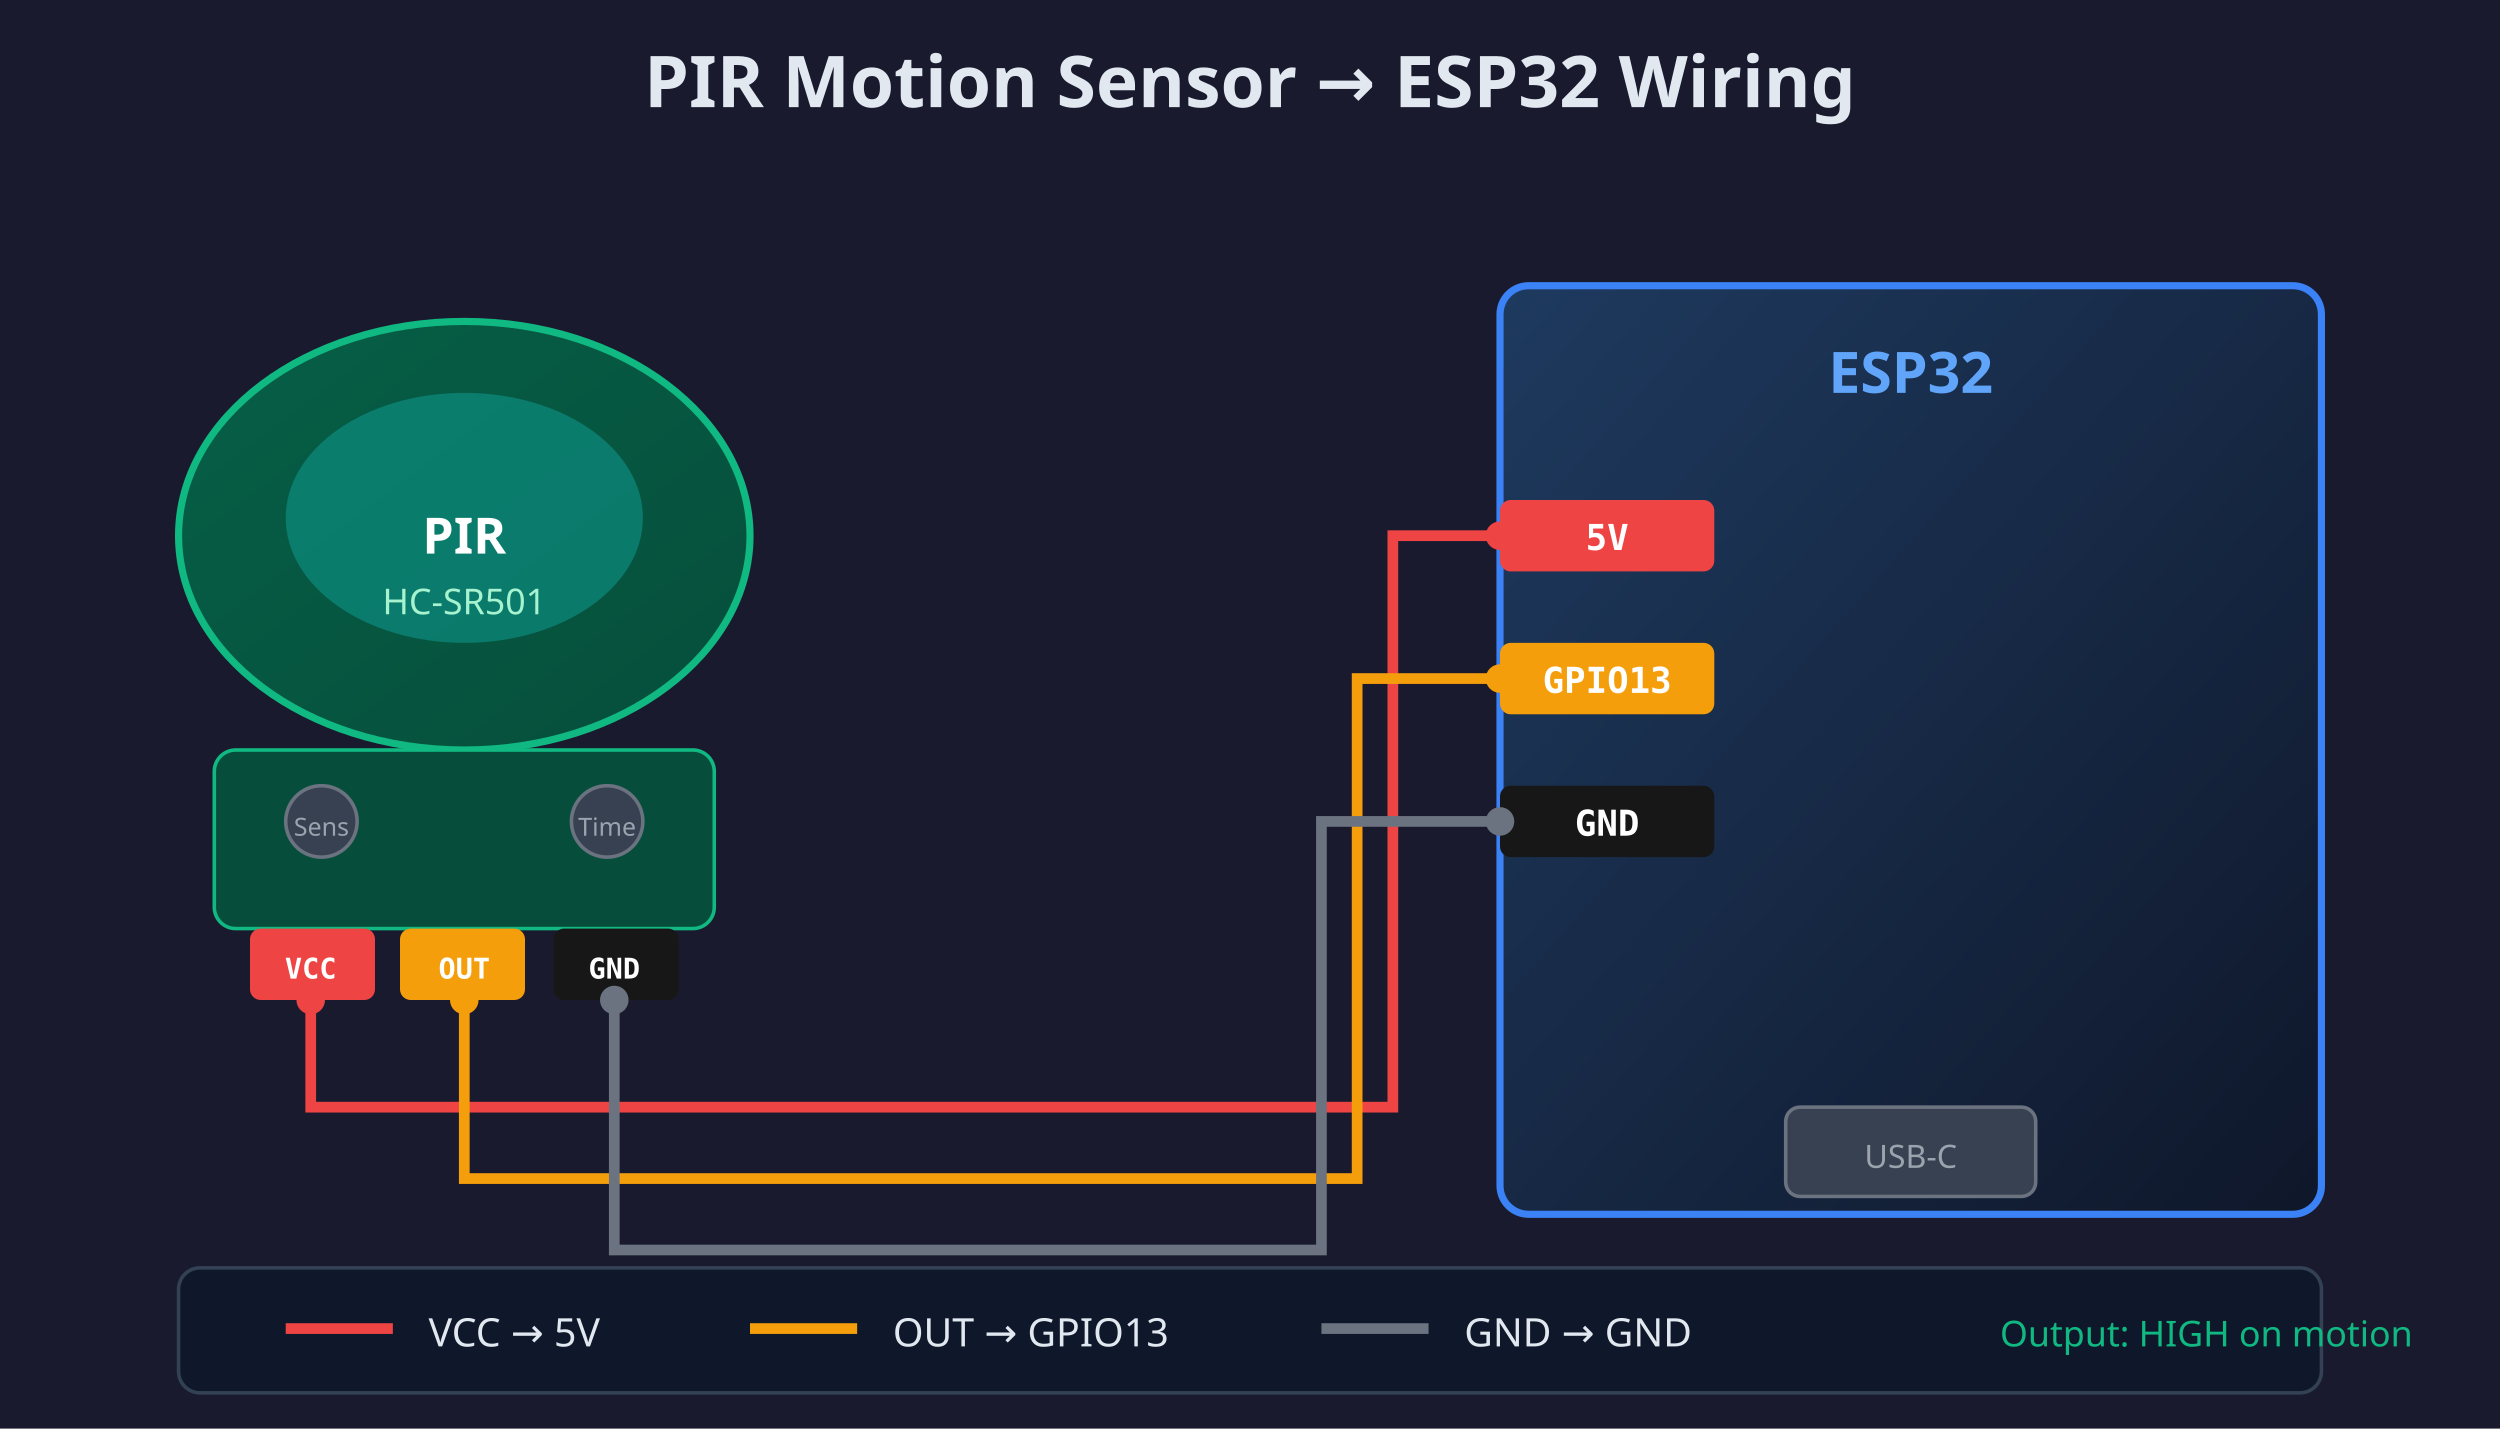
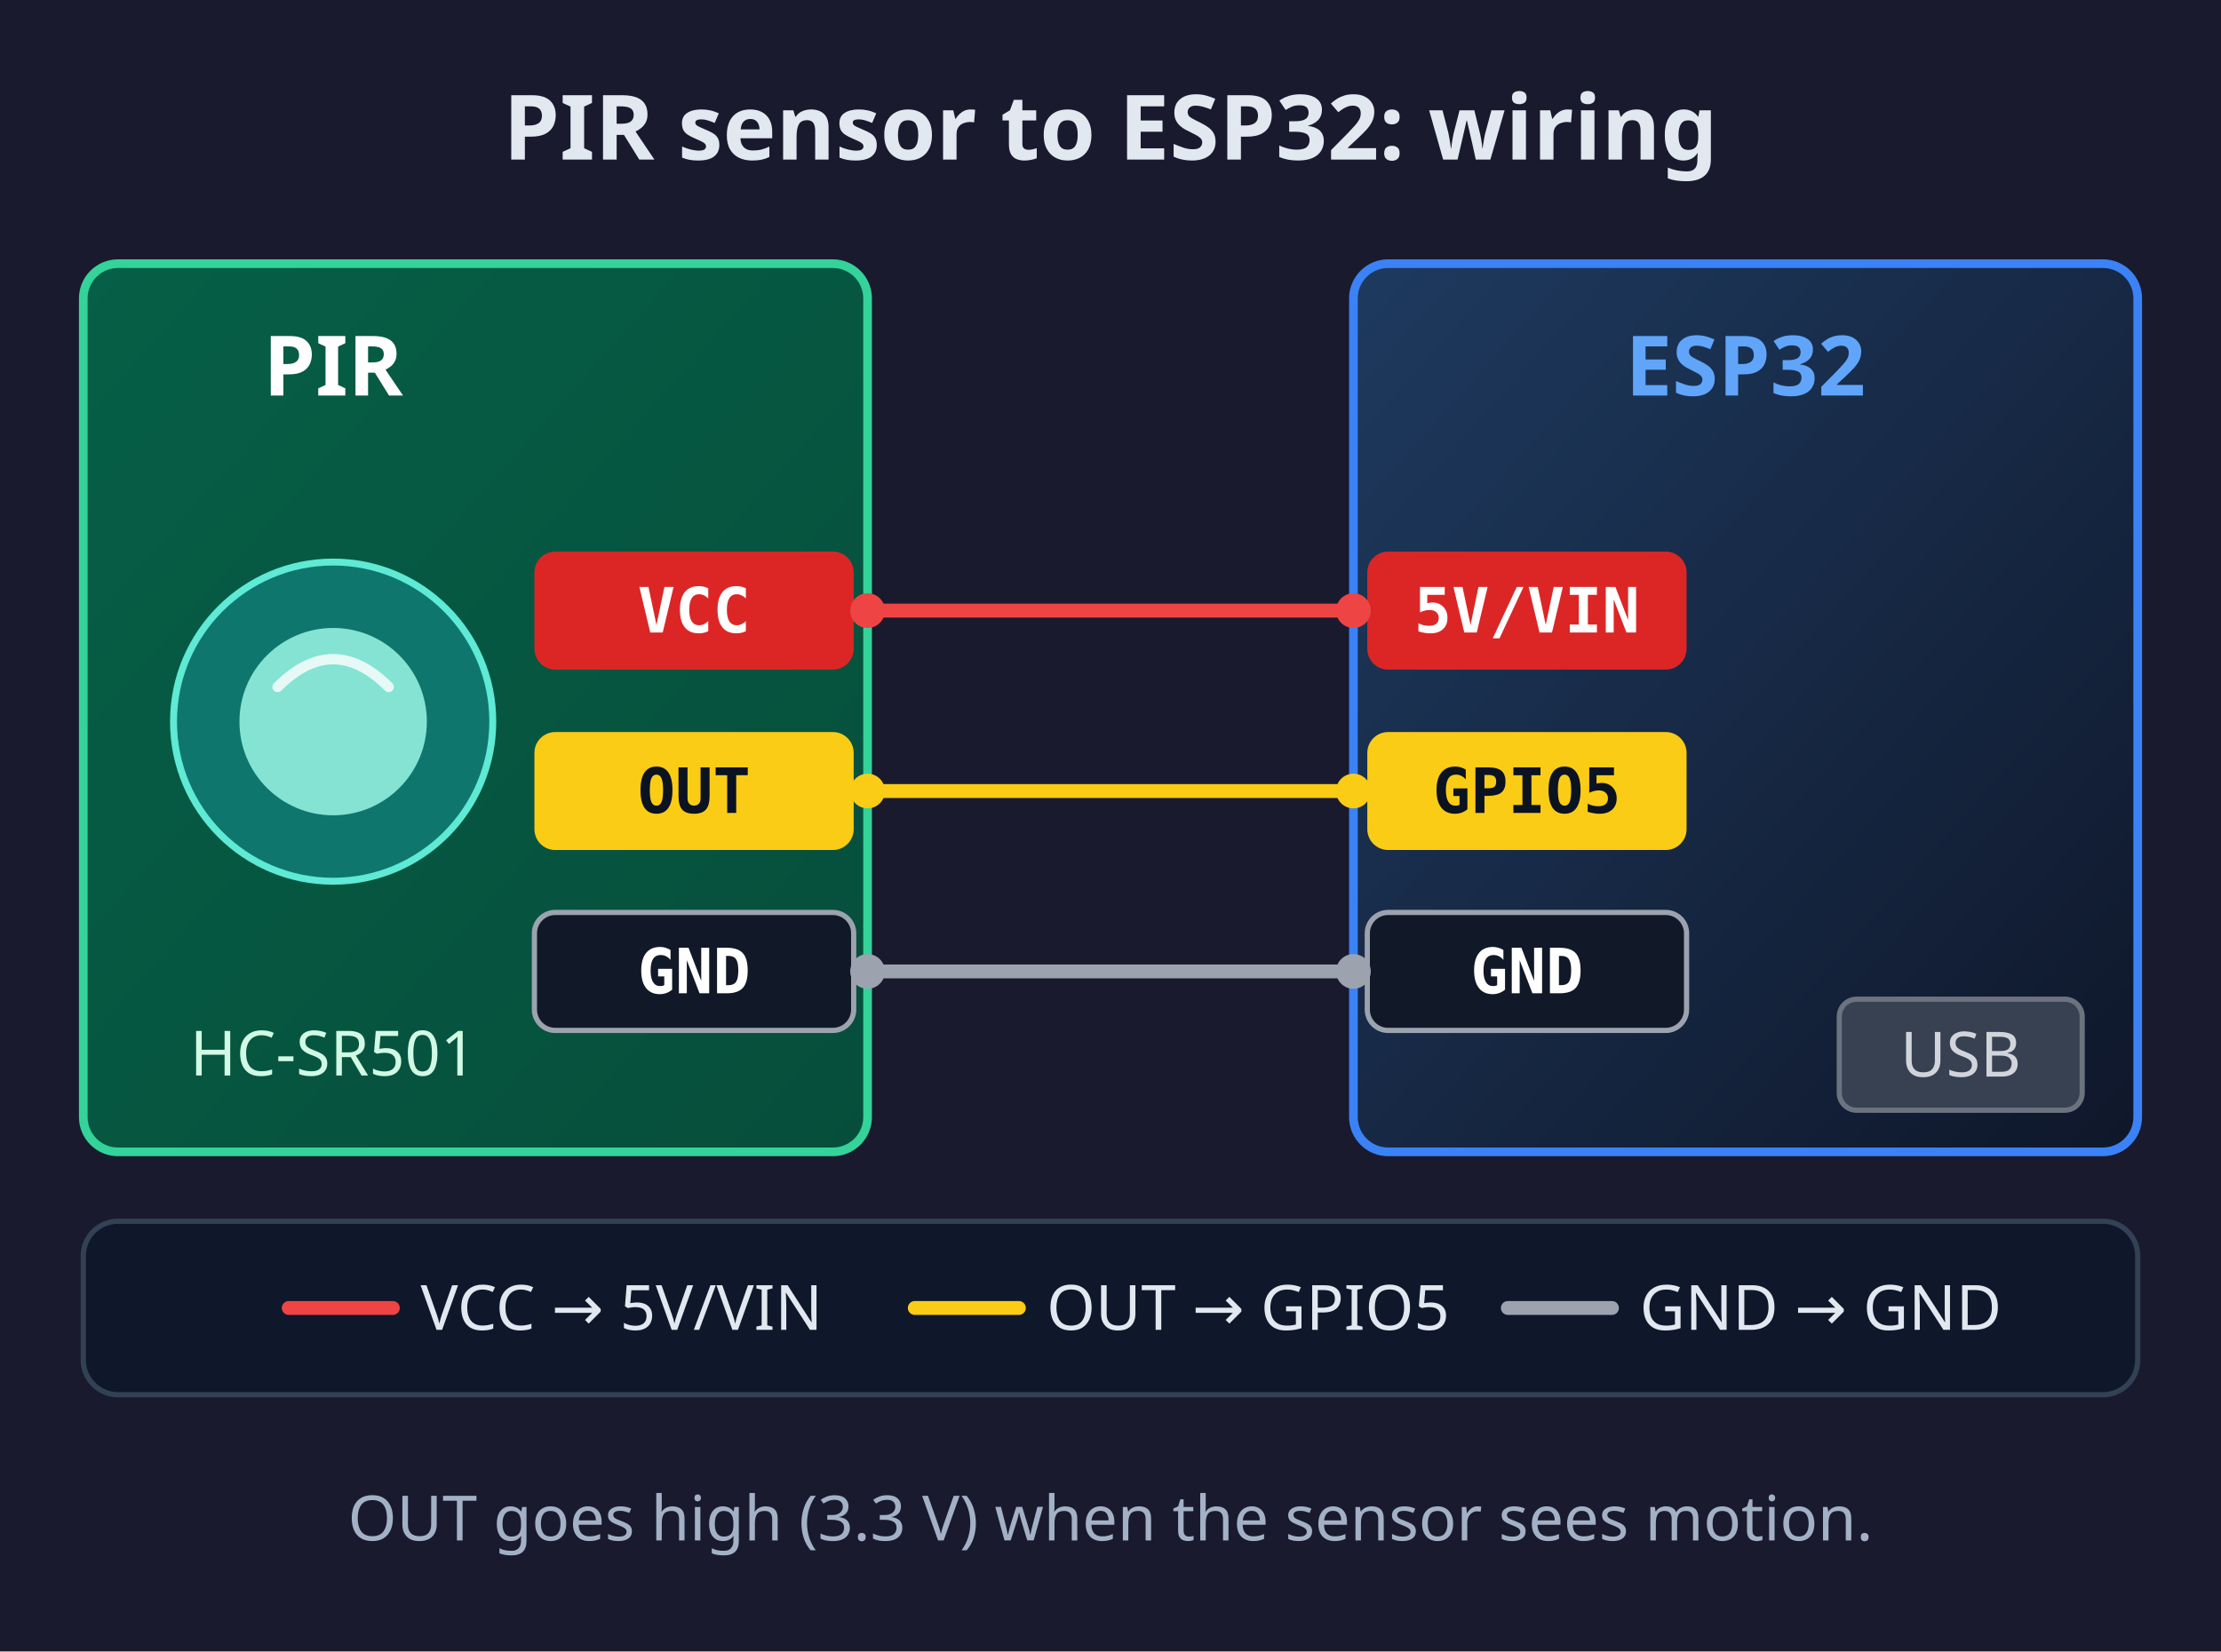
- <svg xmlns="http://www.w3.org/2000/svg" viewBox="0 0 700 400">
+ <svg xmlns="http://www.w3.org/2000/svg" viewBox="0 0 640 476" role="img" lang="en" font-family="system-ui, sans-serif">
  <defs>
-     <linearGradient id="esp32Grad" x1="0%" y1="0%" x2="100%" y2="100%">
-       <stop offset="0%" style="stop-color:#1e3a5f;stop-opacity:1" />
-       <stop offset="100%" style="stop-color:#0f172a;stop-opacity:1" />
+     <linearGradient id="sensor" x1="0" y1="0" x2="1" y2="1">
+       <stop offset="0" stop-color="#065f46" />
+       <stop offset="1" stop-color="#064e3b" />
    </linearGradient>
-     <linearGradient id="pirGrad" x1="0%" y1="0%" x2="100%" y2="100%">
-       <stop offset="0%" style="stop-color:#065f46;stop-opacity:1" />
-       <stop offset="100%" style="stop-color:#064e3b;stop-opacity:1" />
+     <linearGradient id="esp" x1="0" y1="0" x2="1" y2="1">
+       <stop offset="0" stop-color="#1e3a5f" />
+       <stop offset="1" stop-color="#0f172a" />
    </linearGradient>
  </defs>
-   <rect width="700" height="400" fill="#1a1a2e" />
-   <text x="350" y="30" text-anchor="middle" fill="#e2e8f0" font-family="system-ui, sans-serif" font-size="20" font-weight="bold">PIR Motion Sensor → ESP32 Wiring</text>
-   <rect x="420" y="80" width="230" height="260" rx="8" fill="url(#esp32Grad)" stroke="#3b82f6" stroke-width="2" />
-   <text x="535" y="110" text-anchor="middle" fill="#60a5fa" font-family="system-ui, sans-serif" font-size="16" font-weight="bold">ESP32</text>
-   <rect x="420" y="140" width="60" height="20" rx="3" fill="#ef4444" />
-   <text x="450" y="154" text-anchor="middle" fill="white" font-family="monospace" font-size="10" font-weight="bold">5V</text>
-   <rect x="420" y="180" width="60" height="20" rx="3" fill="#f59e0b" />
-   <text x="450" y="194" text-anchor="middle" fill="white" font-family="monospace" font-size="10" font-weight="bold">GPIO13</text>
-   <rect x="420" y="220" width="60" height="20" rx="3" fill="#171717" />
-   <text x="450" y="234" text-anchor="middle" fill="white" font-family="monospace" font-size="10" font-weight="bold">GND</text>
-   <rect x="500" y="310" width="70" height="25" rx="4" fill="#374151" stroke="#6b7280" stroke-width="1" />
-   <text x="535" y="327" text-anchor="middle" fill="#9ca3af" font-family="system-ui, sans-serif" font-size="9">USB-C</text>
-   <ellipse cx="130" cy="150" rx="80" ry="60" fill="url(#pirGrad)" stroke="#10b981" stroke-width="2" />
-   <ellipse cx="130" cy="145" rx="50" ry="35" fill="#0d9488" opacity="0.6" />
-   <text x="130" y="155" text-anchor="middle" fill="white" font-family="system-ui, sans-serif" font-size="14" font-weight="bold">PIR</text>
-   <text x="130" y="172" text-anchor="middle" fill="#a7f3d0" font-family="system-ui, sans-serif" font-size="10">HC-SR501</text>
-   <rect x="60" y="210" width="140" height="50" rx="6" fill="#064e3b" stroke="#10b981" stroke-width="1" />
-   <rect x="70" y="260" width="35" height="20" rx="3" fill="#ef4444" />
-   <text x="87" y="274" text-anchor="middle" fill="white" font-family="monospace" font-size="8" font-weight="bold">VCC</text>
-   <rect x="112" y="260" width="35" height="20" rx="3" fill="#f59e0b" />
-   <text x="130" y="274" text-anchor="middle" fill="white" font-family="monospace" font-size="8" font-weight="bold">OUT</text>
-   <rect x="155" y="260" width="35" height="20" rx="3" fill="#171717" />
-   <text x="172" y="274" text-anchor="middle" fill="white" font-family="monospace" font-size="8" font-weight="bold">GND</text>
-   <circle cx="90" cy="230" r="10" fill="#374151" stroke="#6b7280" stroke-width="1" />
-   <text x="90" y="234" text-anchor="middle" fill="#9ca3af" font-family="system-ui, sans-serif" font-size="7">Sens</text>
-   <circle cx="170" cy="230" r="10" fill="#374151" stroke="#6b7280" stroke-width="1" />
-   <text x="170" y="234" text-anchor="middle" fill="#9ca3af" font-family="system-ui, sans-serif" font-size="7">Time</text>
-   <path d="M 87 280 L 87 310 L 390 310 L 390 150 L 420 150" stroke="#ef4444" stroke-width="3" fill="none" stroke-linecap="round" />
-   <circle cx="87" cy="280" r="4" fill="#ef4444" />
-   <circle cx="420" cy="150" r="4" fill="#ef4444" />
-   <path d="M 130 280 L 130 330 L 380 330 L 380 190 L 420 190" stroke="#f59e0b" stroke-width="3" fill="none" stroke-linecap="round" />
-   <circle cx="130" cy="280" r="4" fill="#f59e0b" />
-   <circle cx="420" cy="190" r="4" fill="#f59e0b" />
-   <path d="M 172 280 L 172 350 L 370 350 L 370 230 L 420 230" stroke="#6b7280" stroke-width="3" fill="none" stroke-linecap="round" />
-   <circle cx="172" cy="280" r="4" fill="#6b7280" />
-   <circle cx="420" cy="230" r="4" fill="#6b7280" />
-   <rect x="50" y="355" width="600" height="35" rx="6" fill="#0f172a" stroke="#334155" stroke-width="1" />
-   <line x1="80" y1="372" x2="110" y2="372" stroke="#ef4444" stroke-width="3" />
-   <text x="120" y="377" fill="#e2e8f0" font-family="system-ui, sans-serif" font-size="11">VCC → 5V</text>
-   <line x1="210" y1="372" x2="240" y2="372" stroke="#f59e0b" stroke-width="3" />
-   <text x="250" y="377" fill="#e2e8f0" font-family="system-ui, sans-serif" font-size="11">OUT → GPIO13</text>
-   <line x1="370" y1="372" x2="400" y2="372" stroke="#6b7280" stroke-width="3" />
-   <text x="410" y="377" fill="#e2e8f0" font-family="system-ui, sans-serif" font-size="11">GND → GND</text>
-   <text x="560" y="377" fill="#10b981" font-family="system-ui, sans-serif" font-size="10">Output: HIGH on motion</text>
+   <rect x="0" y="0" width="640" height="476" fill="#1a1a2e" />
+   <text x="320" y="46" font-size="26" fill="#e2e8f0" text-anchor="middle" font-weight="700">PIR sensor to ESP32: wiring</text>
+   <rect x="24" y="76" width="226" height="256" rx="10" fill="url(#sensor)" stroke="#34d399" stroke-width="2.5" />
+   <text x="96" y="114" font-size="24" fill="#ffffff" text-anchor="middle" font-weight="700">PIR</text>
+   <circle cx="96" cy="208" r="46" fill="#0f766e" stroke="#5eead4" stroke-width="2" />
+   <circle cx="96" cy="208" r="27" fill="#99f6e4" opacity="0.85" />
+   <path d="M80 198Q96 182 112 198" fill="none" stroke="#ffffff" stroke-width="3" stroke-linecap="round" stroke-linejoin="round" opacity="0.8" />
+   <rect x="154" y="159" width="92" height="34" rx="6" fill="#dc2626" />
+   <text x="200" y="182.3" font-size="18" fill="#ffffff" text-anchor="middle" font-weight="700" font-family="ui-monospace, Menlo, Consolas, monospace">VCC</text>
+   <rect x="154" y="211" width="92" height="34" rx="6" fill="#facc15" />
+   <text x="200" y="234.3" font-size="18" fill="#0b1220" text-anchor="middle" font-weight="700" font-family="ui-monospace, Menlo, Consolas, monospace">OUT</text>
+   <rect x="154" y="263" width="92" height="34" rx="6" fill="#111827" stroke="#9ca3af" stroke-width="1.5" />
+   <text x="200" y="286.3" font-size="18" fill="#ffffff" text-anchor="middle" font-weight="700" font-family="ui-monospace, Menlo, Consolas, monospace">GND</text>
+   <rect x="390" y="76" width="226" height="256" rx="10" fill="url(#esp)" stroke="#3b82f6" stroke-width="2.5" />
+   <text x="503" y="114" font-size="24" fill="#60a5fa" text-anchor="middle" font-weight="700">ESP32</text>
+   <rect x="394" y="159" width="92" height="34" rx="6" fill="#dc2626" />
+   <text x="440" y="182.3" font-size="18" fill="#ffffff" text-anchor="middle" font-weight="700" font-family="ui-monospace, Menlo, Consolas, monospace">5V/VIN</text>
+   <rect x="394" y="211" width="92" height="34" rx="6" fill="#facc15" />
+   <text x="440" y="234.3" font-size="18" fill="#0b1220" text-anchor="middle" font-weight="700" font-family="ui-monospace, Menlo, Consolas, monospace">GPIO5</text>
+   <rect x="394" y="263" width="92" height="34" rx="6" fill="#111827" stroke="#9ca3af" stroke-width="1.5" />
+   <text x="440" y="286.3" font-size="18" fill="#ffffff" text-anchor="middle" font-weight="700" font-family="ui-monospace, Menlo, Consolas, monospace">GND</text>
+   <rect x="530" y="288" width="70" height="32" rx="5" fill="#374151" stroke="#6b7280" stroke-width="1.5" />
+   <text x="565" y="310.3" font-size="18" fill="#d1d5db" text-anchor="middle">USB</text>
+   <path d="M250 176L390 176" fill="none" stroke="#ef4444" stroke-width="4" stroke-linecap="round" stroke-linejoin="round" />
+   <circle cx="250" cy="176" r="5" fill="#ef4444" />
+   <circle cx="390" cy="176" r="5" fill="#ef4444" />
+   <path d="M250 228L390 228" fill="none" stroke="#facc15" stroke-width="4" stroke-linecap="round" stroke-linejoin="round" />
+   <circle cx="250" cy="228" r="5" fill="#facc15" />
+   <circle cx="390" cy="228" r="5" fill="#facc15" />
+   <path d="M250 280L390 280" fill="none" stroke="#9ca3af" stroke-width="4" stroke-linecap="round" stroke-linejoin="round" />
+   <circle cx="250" cy="280" r="5" fill="#9ca3af" />
+   <circle cx="390" cy="280" r="5" fill="#9ca3af" />
+   <text x="96" y="310" font-size="18" fill="#d1fae5" text-anchor="middle">HC-SR501</text>
+   <rect x="24" y="352" width="592" height="50" rx="10" fill="#0f172a" stroke="#334155" stroke-width="1.5" />
+   <path d="M83.2 377L113.2 377" fill="none" stroke="#ef4444" stroke-width="4" stroke-linecap="round" stroke-linejoin="round" />
+   <text x="121.2" y="383.3" font-size="18" fill="#e2e8f0">VCC → 5V/VIN</text>
+   <path d="M263.6 377L293.6 377" fill="none" stroke="#facc15" stroke-width="4" stroke-linecap="round" stroke-linejoin="round" />
+   <text x="301.6" y="383.3" font-size="18" fill="#e2e8f0">OUT → GPIO5</text>
+   <path d="M434.5 377L464.5 377" fill="none" stroke="#9ca3af" stroke-width="4" stroke-linecap="round" stroke-linejoin="round" />
+   <text x="472.5" y="383.3" font-size="18" fill="#e2e8f0">GND → GND</text>
+   <text x="320" y="444" font-size="18" fill="#a3b1c6" text-anchor="middle">OUT goes high (3.3 V) when the sensor sees motion.</text>
</svg>
